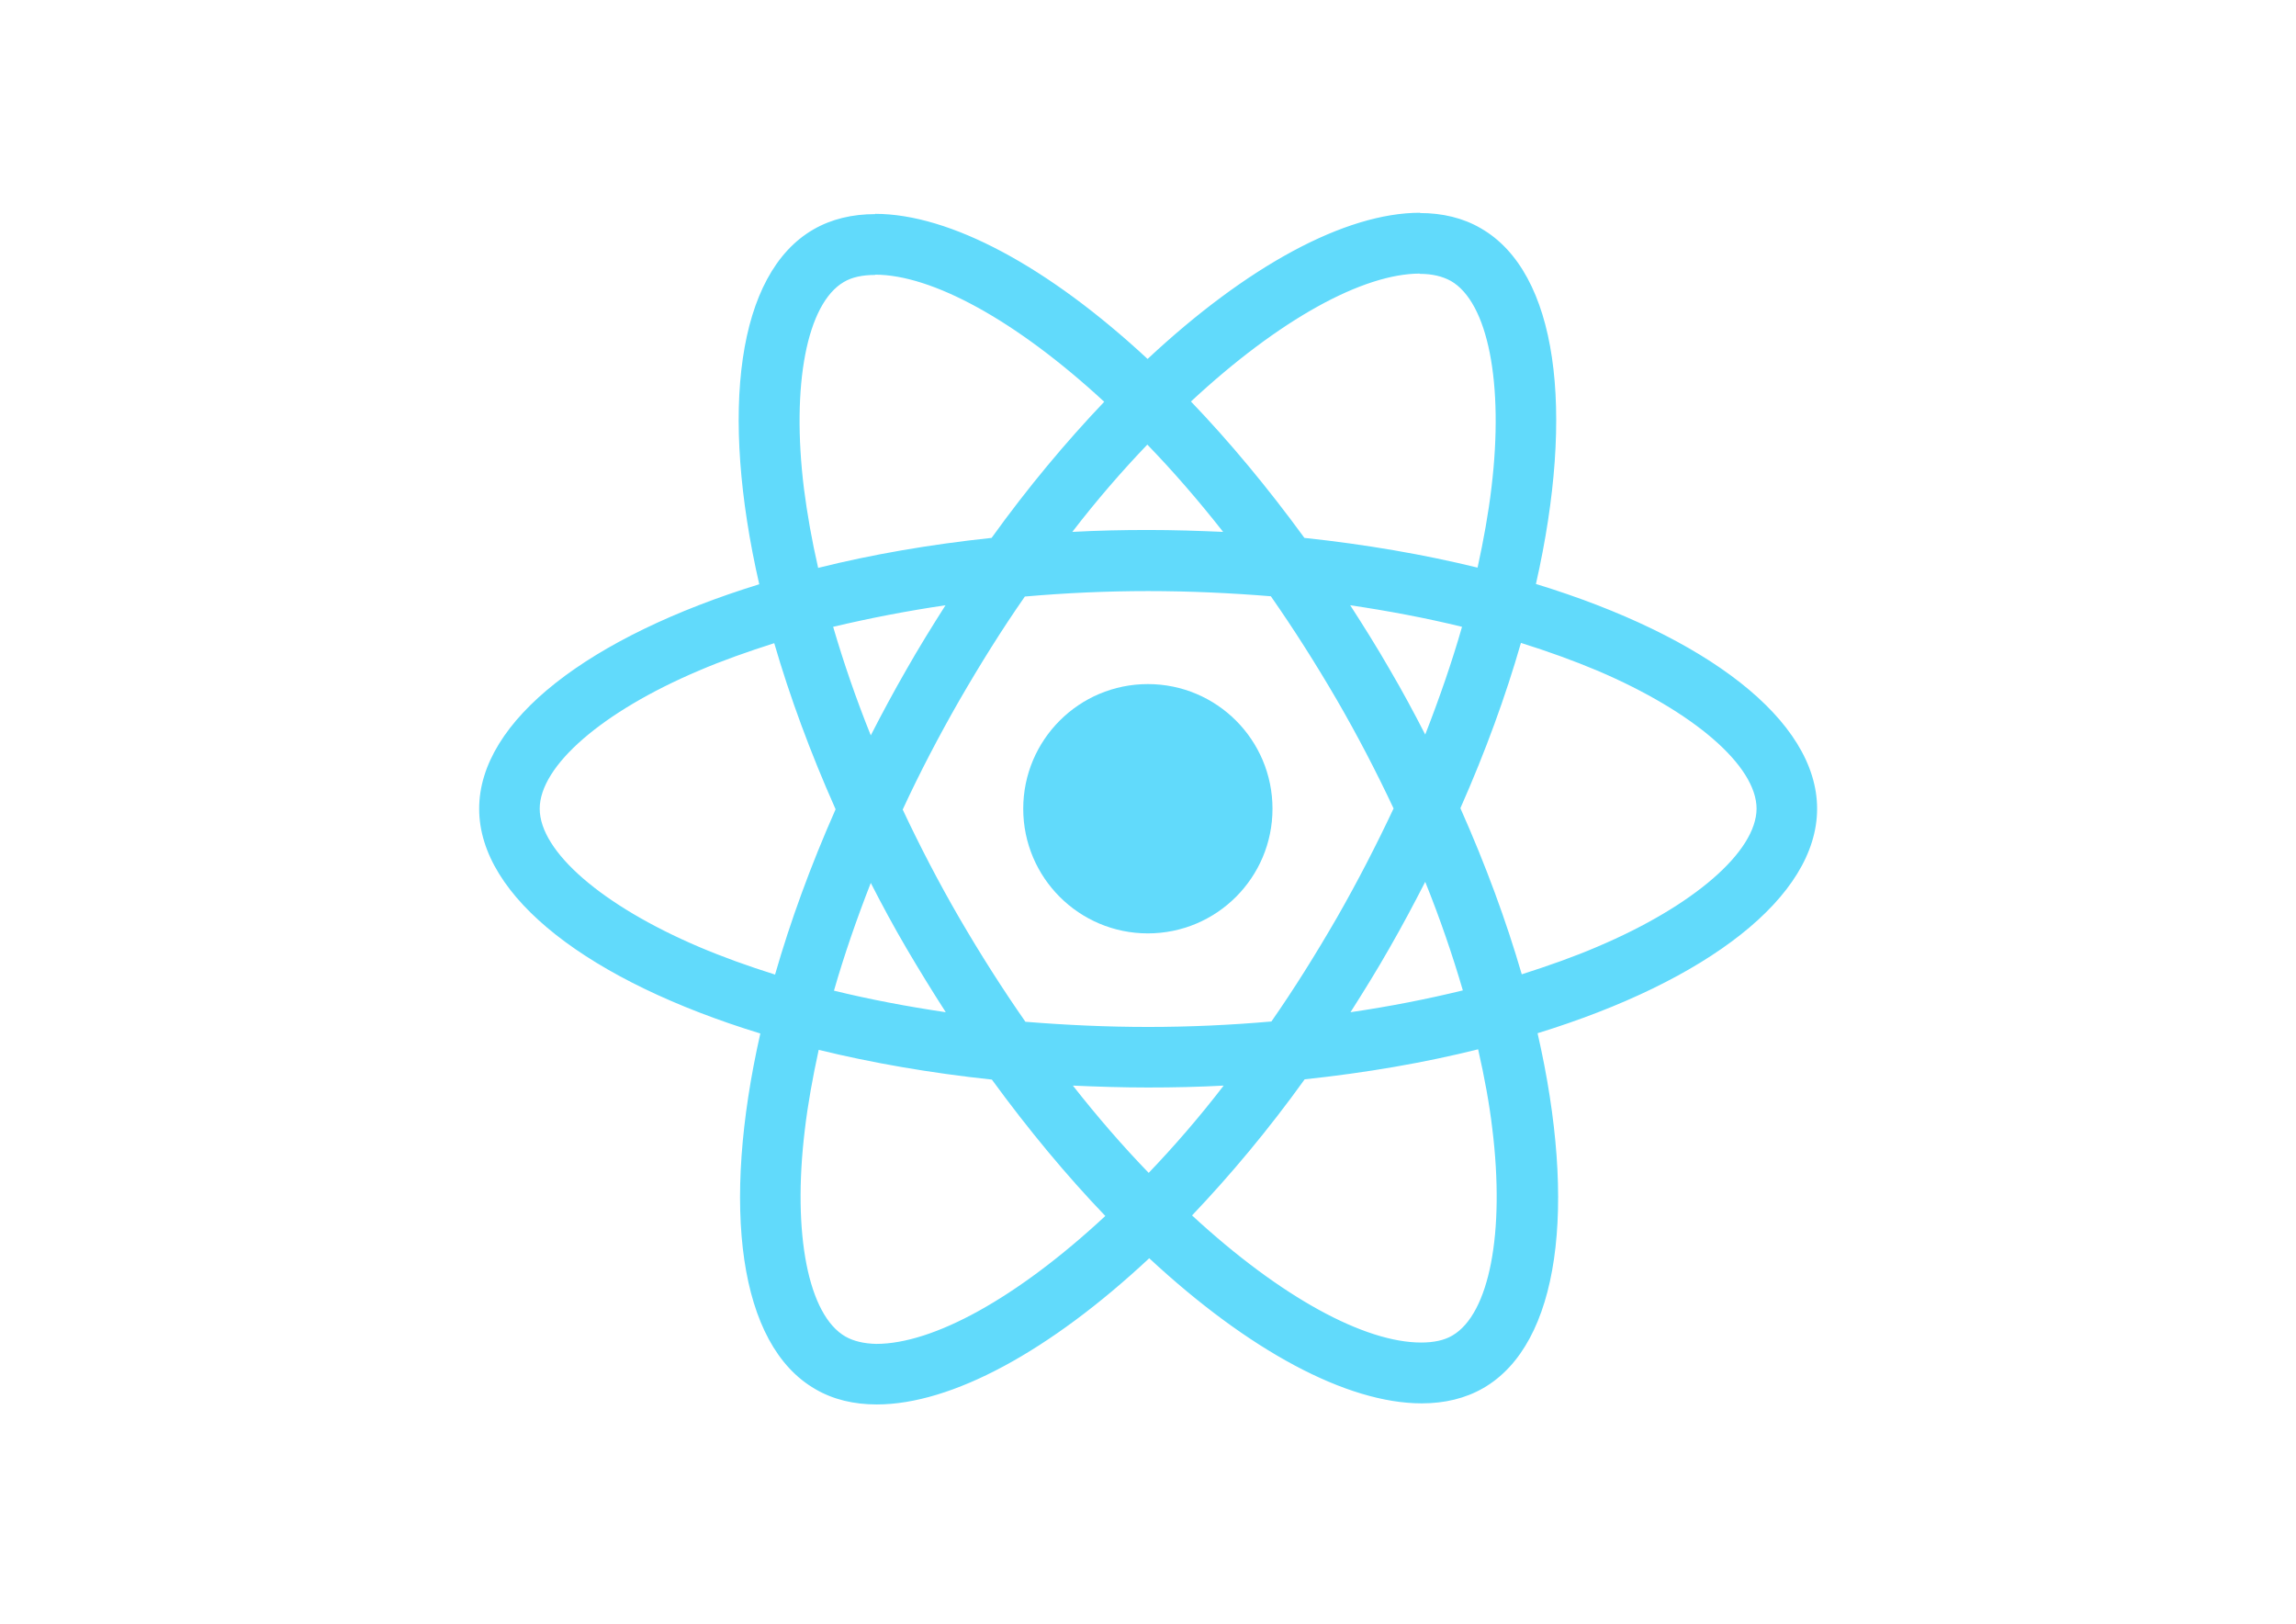
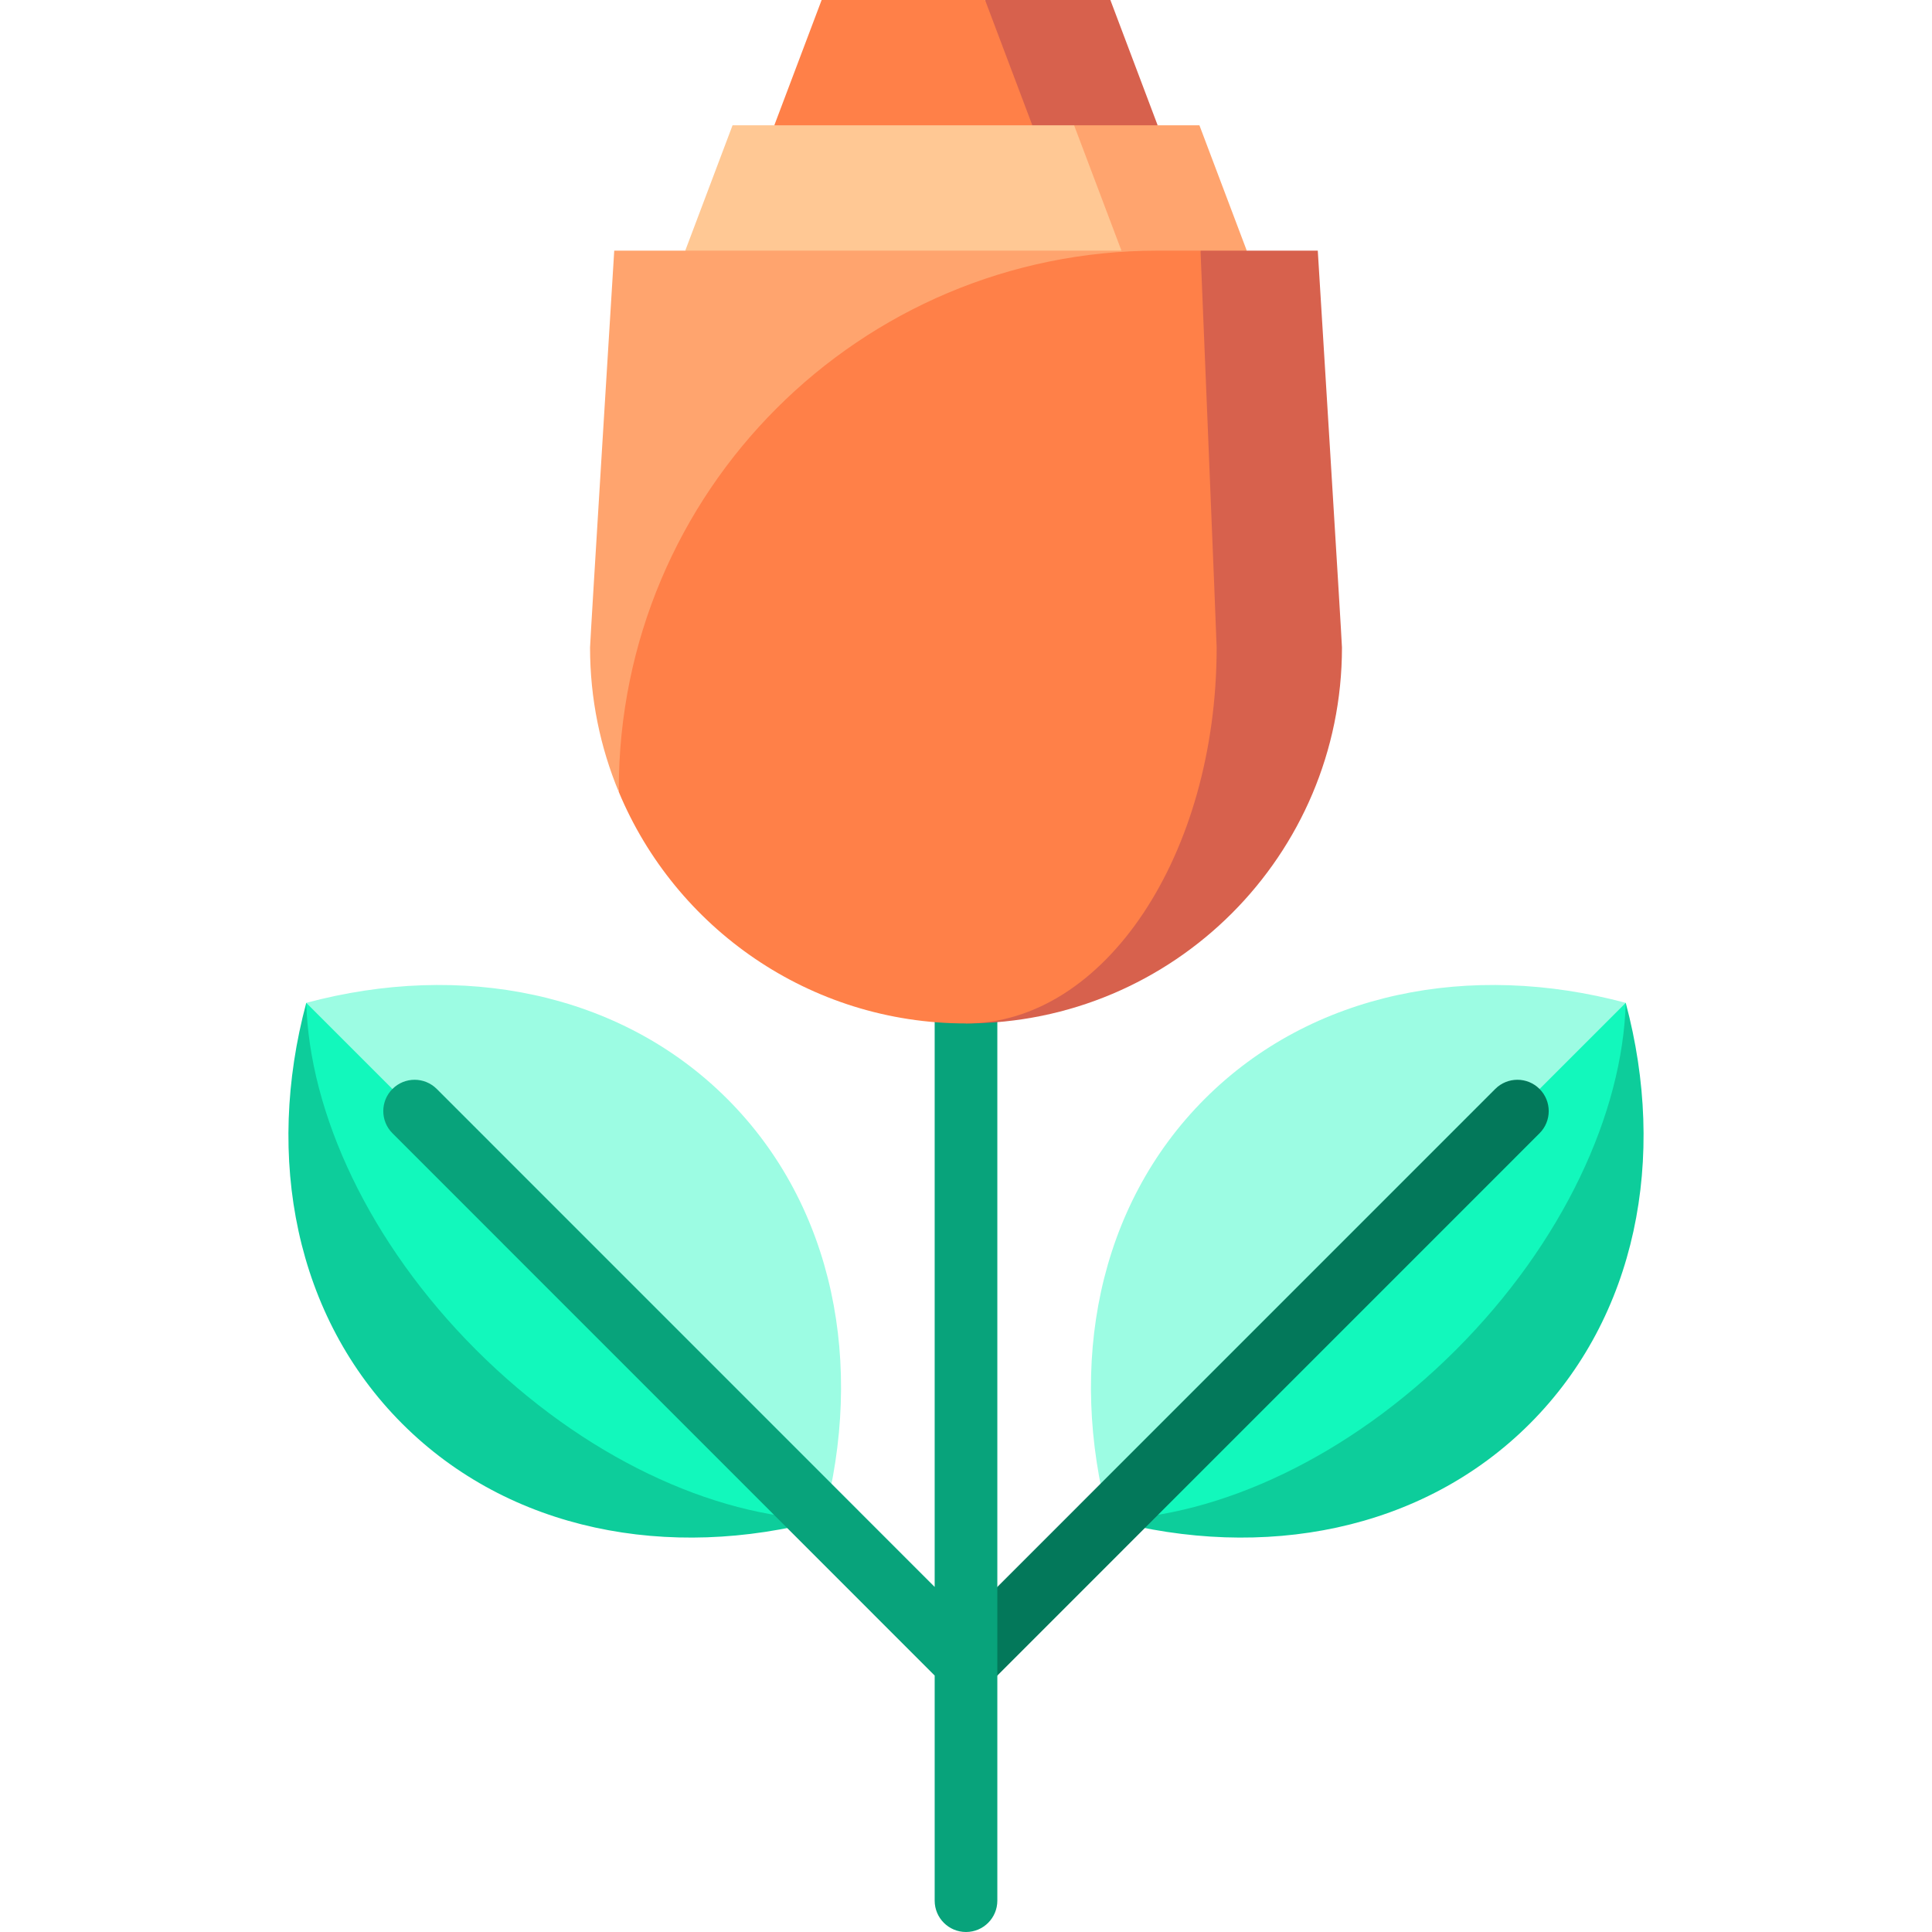
- <svg xmlns="http://www.w3.org/2000/svg" viewBox="0 0 841.9 595.3">
-   <g fill="#61DAFB">
-     <path d="M666.3 296.5c0-32.5-40.7-63.3-103.1-82.4 14.4-63.6 8-114.2-20.2-130.4-6.5-3.8-14.1-5.6-22.4-5.6v22.3c4.6 0 8.3.9 11.4 2.6 13.6 7.8 19.5 37.5 14.9 75.7-1.1 9.4-2.9 19.3-5.1 29.4-19.6-4.8-41-8.5-63.5-10.9-13.5-18.5-27.5-35.3-41.6-50 32.6-30.3 63.2-46.9 84-46.9V78c-27.5 0-63.5 19.6-99.9 53.6-36.4-33.8-72.4-53.2-99.9-53.2v22.3c20.7 0 51.4 16.5 84 46.6-14 14.7-28 31.4-41.3 49.9-22.6 2.4-44 6.1-63.6 11-2.3-10-4-19.7-5.2-29-4.7-38.2 1.1-67.9 14.6-75.8 3-1.8 6.9-2.6 11.5-2.6V78.5c-8.4 0-16 1.8-22.6 5.6-28.1 16.2-34.4 66.7-19.9 130.1-62.2 19.2-102.7 49.9-102.7 82.3 0 32.5 40.7 63.3 103.1 82.4-14.4 63.6-8 114.2 20.2 130.4 6.5 3.8 14.1 5.6 22.5 5.6 27.5 0 63.5-19.6 99.9-53.6 36.4 33.8 72.4 53.2 99.9 53.2 8.4 0 16-1.8 22.6-5.6 28.1-16.2 34.4-66.7 19.9-130.1 62-19.1 102.5-49.9 102.5-82.3zm-130.2-66.7c-3.7 12.9-8.3 26.2-13.5 39.5-4.1-8-8.4-16-13.1-24-4.6-8-9.5-15.8-14.4-23.4 14.2 2.1 27.9 4.7 41 7.9zm-45.8 106.5c-7.8 13.5-15.8 26.3-24.1 38.2-14.9 1.3-30 2-45.2 2-15.1 0-30.2-.7-45-1.9-8.3-11.9-16.4-24.6-24.2-38-7.6-13.1-14.5-26.4-20.8-39.8 6.2-13.4 13.2-26.8 20.7-39.9 7.8-13.5 15.8-26.3 24.1-38.2 14.9-1.3 30-2 45.2-2 15.1 0 30.2.7 45 1.9 8.3 11.9 16.4 24.6 24.2 38 7.6 13.1 14.5 26.4 20.8 39.8-6.3 13.4-13.2 26.8-20.7 39.9zm32.3-13c5.4 13.4 10 26.8 13.8 39.8-13.1 3.2-26.9 5.9-41.2 8 4.9-7.7 9.8-15.6 14.4-23.7 4.6-8 8.9-16.1 13-24.1zM421.2 430c-9.3-9.6-18.6-20.3-27.8-32 9 .4 18.2.7 27.5.7 9.4 0 18.7-.2 27.8-.7-9 11.7-18.3 22.4-27.5 32zm-74.4-58.9c-14.2-2.1-27.9-4.7-41-7.9 3.7-12.9 8.3-26.2 13.5-39.5 4.1 8 8.4 16 13.1 24 4.7 8 9.5 15.8 14.4 23.4zM420.7 163c9.3 9.6 18.6 20.3 27.8 32-9-.4-18.2-.7-27.5-.7-9.4 0-18.7.2-27.8.7 9-11.7 18.3-22.4 27.5-32zm-74 58.9c-4.9 7.7-9.8 15.6-14.4 23.7-4.6 8-8.9 16-13 24-5.4-13.4-10-26.8-13.8-39.8 13.1-3.1 26.9-5.8 41.2-7.9zm-90.5 125.2c-35.4-15.1-58.3-34.9-58.3-50.6 0-15.7 22.9-35.6 58.3-50.6 8.6-3.7 18-7 27.7-10.1 5.7 19.6 13.2 40 22.5 60.9-9.2 20.8-16.6 41.1-22.2 60.6-9.9-3.1-19.3-6.5-28-10.2zM310 490c-13.6-7.8-19.5-37.5-14.9-75.7 1.1-9.4 2.9-19.3 5.1-29.4 19.6 4.8 41 8.5 63.5 10.9 13.5 18.5 27.5 35.3 41.6 50-32.6 30.3-63.2 46.9-84 46.9-4.5-.1-8.3-1-11.3-2.7zm237.2-76.2c4.7 38.2-1.1 67.9-14.6 75.8-3 1.8-6.9 2.6-11.5 2.6-20.7 0-51.4-16.5-84-46.6 14-14.7 28-31.4 41.3-49.9 22.6-2.4 44-6.1 63.6-11 2.3 10.1 4.1 19.8 5.2 29.1zm38.5-66.7c-8.6 3.7-18 7-27.7 10.1-5.7-19.6-13.2-40-22.5-60.9 9.2-20.8 16.6-41.1 22.2-60.6 9.9 3.1 19.3 6.5 28.1 10.2 35.4 15.1 58.3 34.9 58.3 50.6-.1 15.7-23 35.6-58.4 50.6zM320.8 78.4z" />
-     <circle cx="420.9" cy="296.5" r="45.7" />
-     <path d="M520.5 78.1z" />
-   </g>
+ <svg xmlns="http://www.w3.org/2000/svg" height="800px" width="800px" version="1.1" id="Layer_1" viewBox="0 0 512 512" xml:space="preserve">
+   <path style="fill:#9CFCE3;" d="M319.287,291.201c28.403-28.402,70.521-36.431,111.547-25.439l-41.204,97.942l-95.785,39.044  C282.853,361.721,290.885,319.603,319.287,291.201z" />
+   <path style="fill:#0DCD9B;" d="M430.837,265.764l-52.842,84.145l-84.153,52.834c41.025,10.998,83.155,2.967,111.555-25.433  C433.797,348.912,441.819,306.79,430.837,265.764z" />
+   <path style="fill:#12F8BC;" d="M430.837,265.764c-0.838,29.206-16.611,63.578-45.011,91.977s-62.78,44.18-91.985,45.003  L430.837,265.764z" />
+   <path style="fill:#9CFCE3;" d="M192.714,291.201c-28.403-28.402-70.521-36.431-111.547-25.439l41.204,97.942l95.785,39.044  C229.147,361.721,221.116,319.603,192.714,291.201z" />
+   <path style="fill:#0DCD9B;" d="M81.163,265.764l52.842,84.145l84.153,52.834c-41.025,10.998-83.155,2.967-111.555-25.433  C78.204,348.912,70.18,306.79,81.163,265.764z" />
+   <path style="fill:#12F8BC;" d="M81.163,265.764c0.838,29.206,16.611,63.578,45.011,91.977s62.779,44.18,91.985,45.003  L81.163,265.764z" />
+   <path style="fill:#03785A;" d="M407.995,288.583c-3.242-3.244-8.5-3.241-11.741,0.001L256,428.855v20.045  c2.202,0,4.314-0.876,5.872-2.432l146.124-146.143C411.238,297.083,411.238,291.826,407.995,288.583z" />
+   <path style="fill:#08A37B;" d="M247.698,249.081v171.471l-131.95-131.968c-3.244-3.242-8.501-3.244-11.741-0.001  c-3.244,3.242-3.244,8.5-0.001,11.741l143.692,143.712v59.661c0,4.585,3.716,8.303,8.303,8.303c4.586,0,8.303-3.717,8.303-8.303  V249.081H247.698z" />
+   <polygon style="fill:#D7614D;" points="294.26,0 261.049,0 261.049,66.422 306.792,33.211 " />
+   <polygon style="fill:#FF8048;" points="261.049,0 217.742,0 205.2,33.211 239.39,66.422 273.581,33.211 " />
+   <polygon style="fill:#FFA46E;" points="317.862,33.211 284.651,33.211 284.651,99.632 330.405,66.422 " />
+   <polygon style="fill:#FFC894;" points="284.651,33.211 194.13,33.211 181.598,66.422 239.396,99.632 297.194,66.422 " />
+   <path style="fill:#D7614D;" d="M349.224,66.422H318.15l-62.148,204.8c55.019,0,99.632-44.602,99.632-99.632  C355.634,170.095,349.224,66.422,349.224,66.422z" />
+   <path style="fill:#FFA46E;" d="M162.779,66.422c0,0-6.41,103.673-6.41,105.168c0,13.561,2.712,26.491,7.616,38.281v-0.642  L306.792,66.422H162.779z" />
+   <path style="fill:#FF8048;" d="M318.15,66.422c0,0,4.273,103.673,4.273,105.168c0,55.03-29.735,99.632-66.422,99.632  c-41.469,0-77.016-25.329-92.016-61.351v-0.642c0-78.931,63.875-142.806,142.807-142.806H318.15z" />
</svg>
